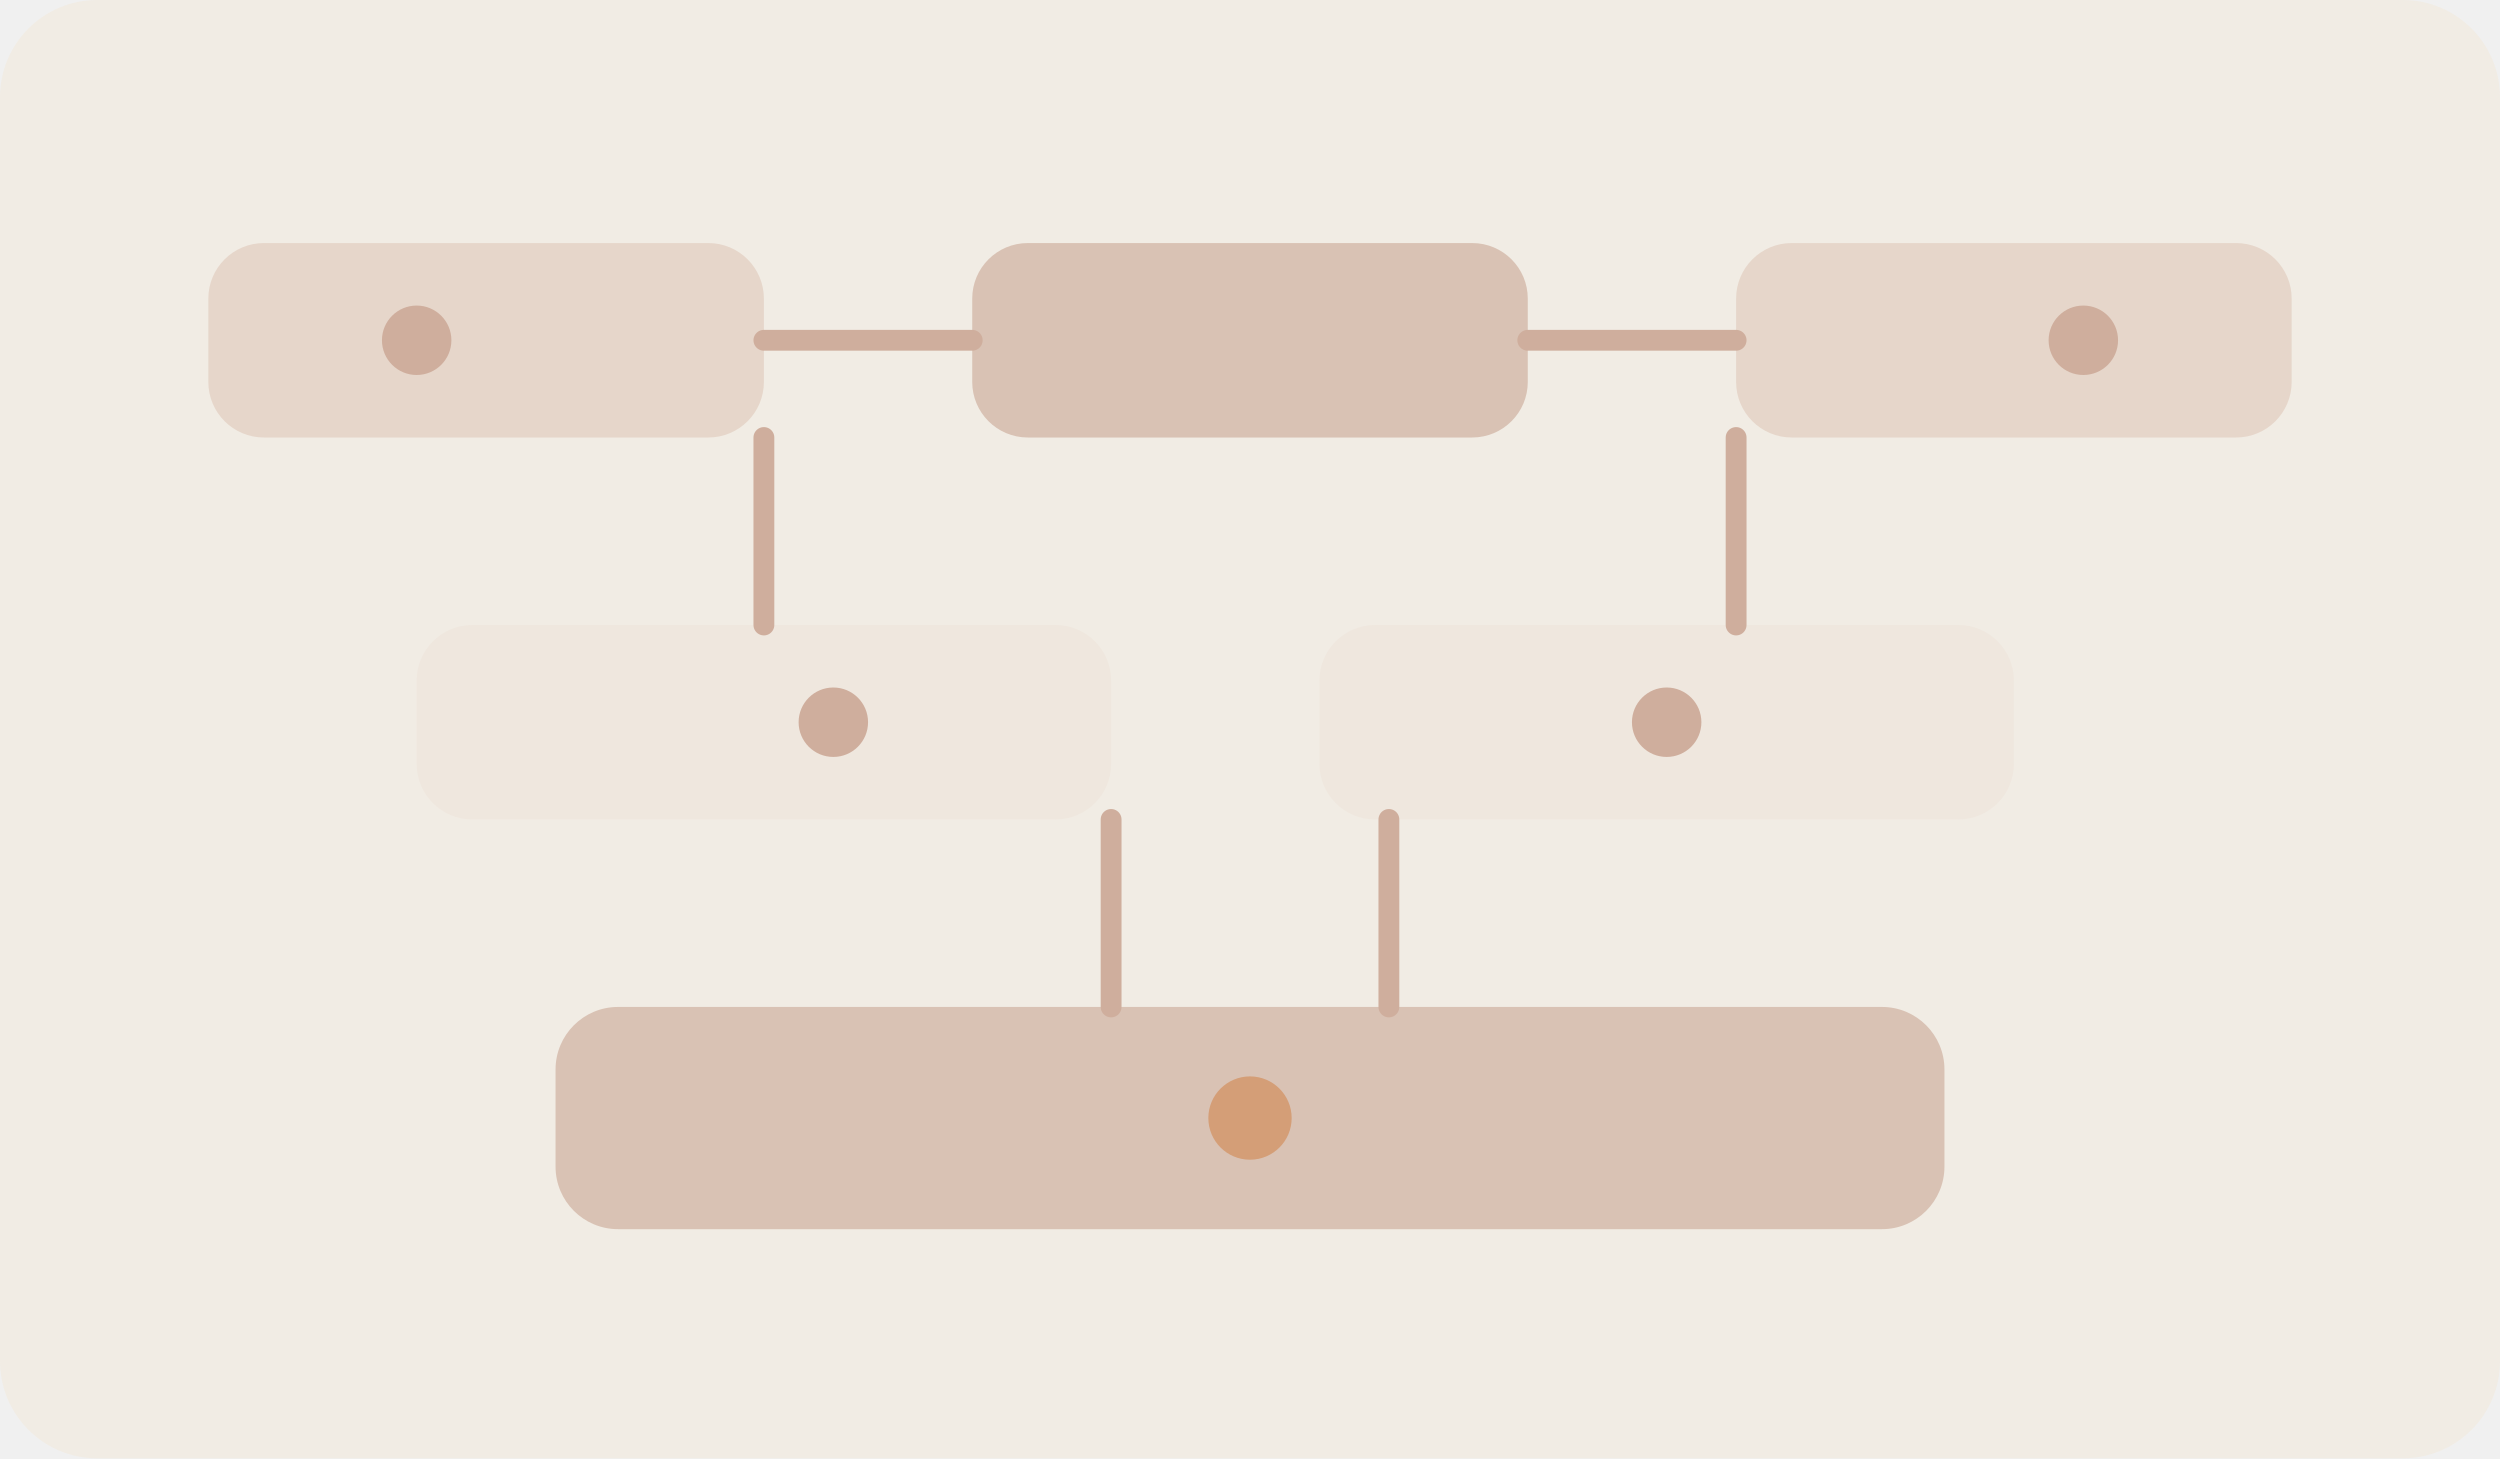
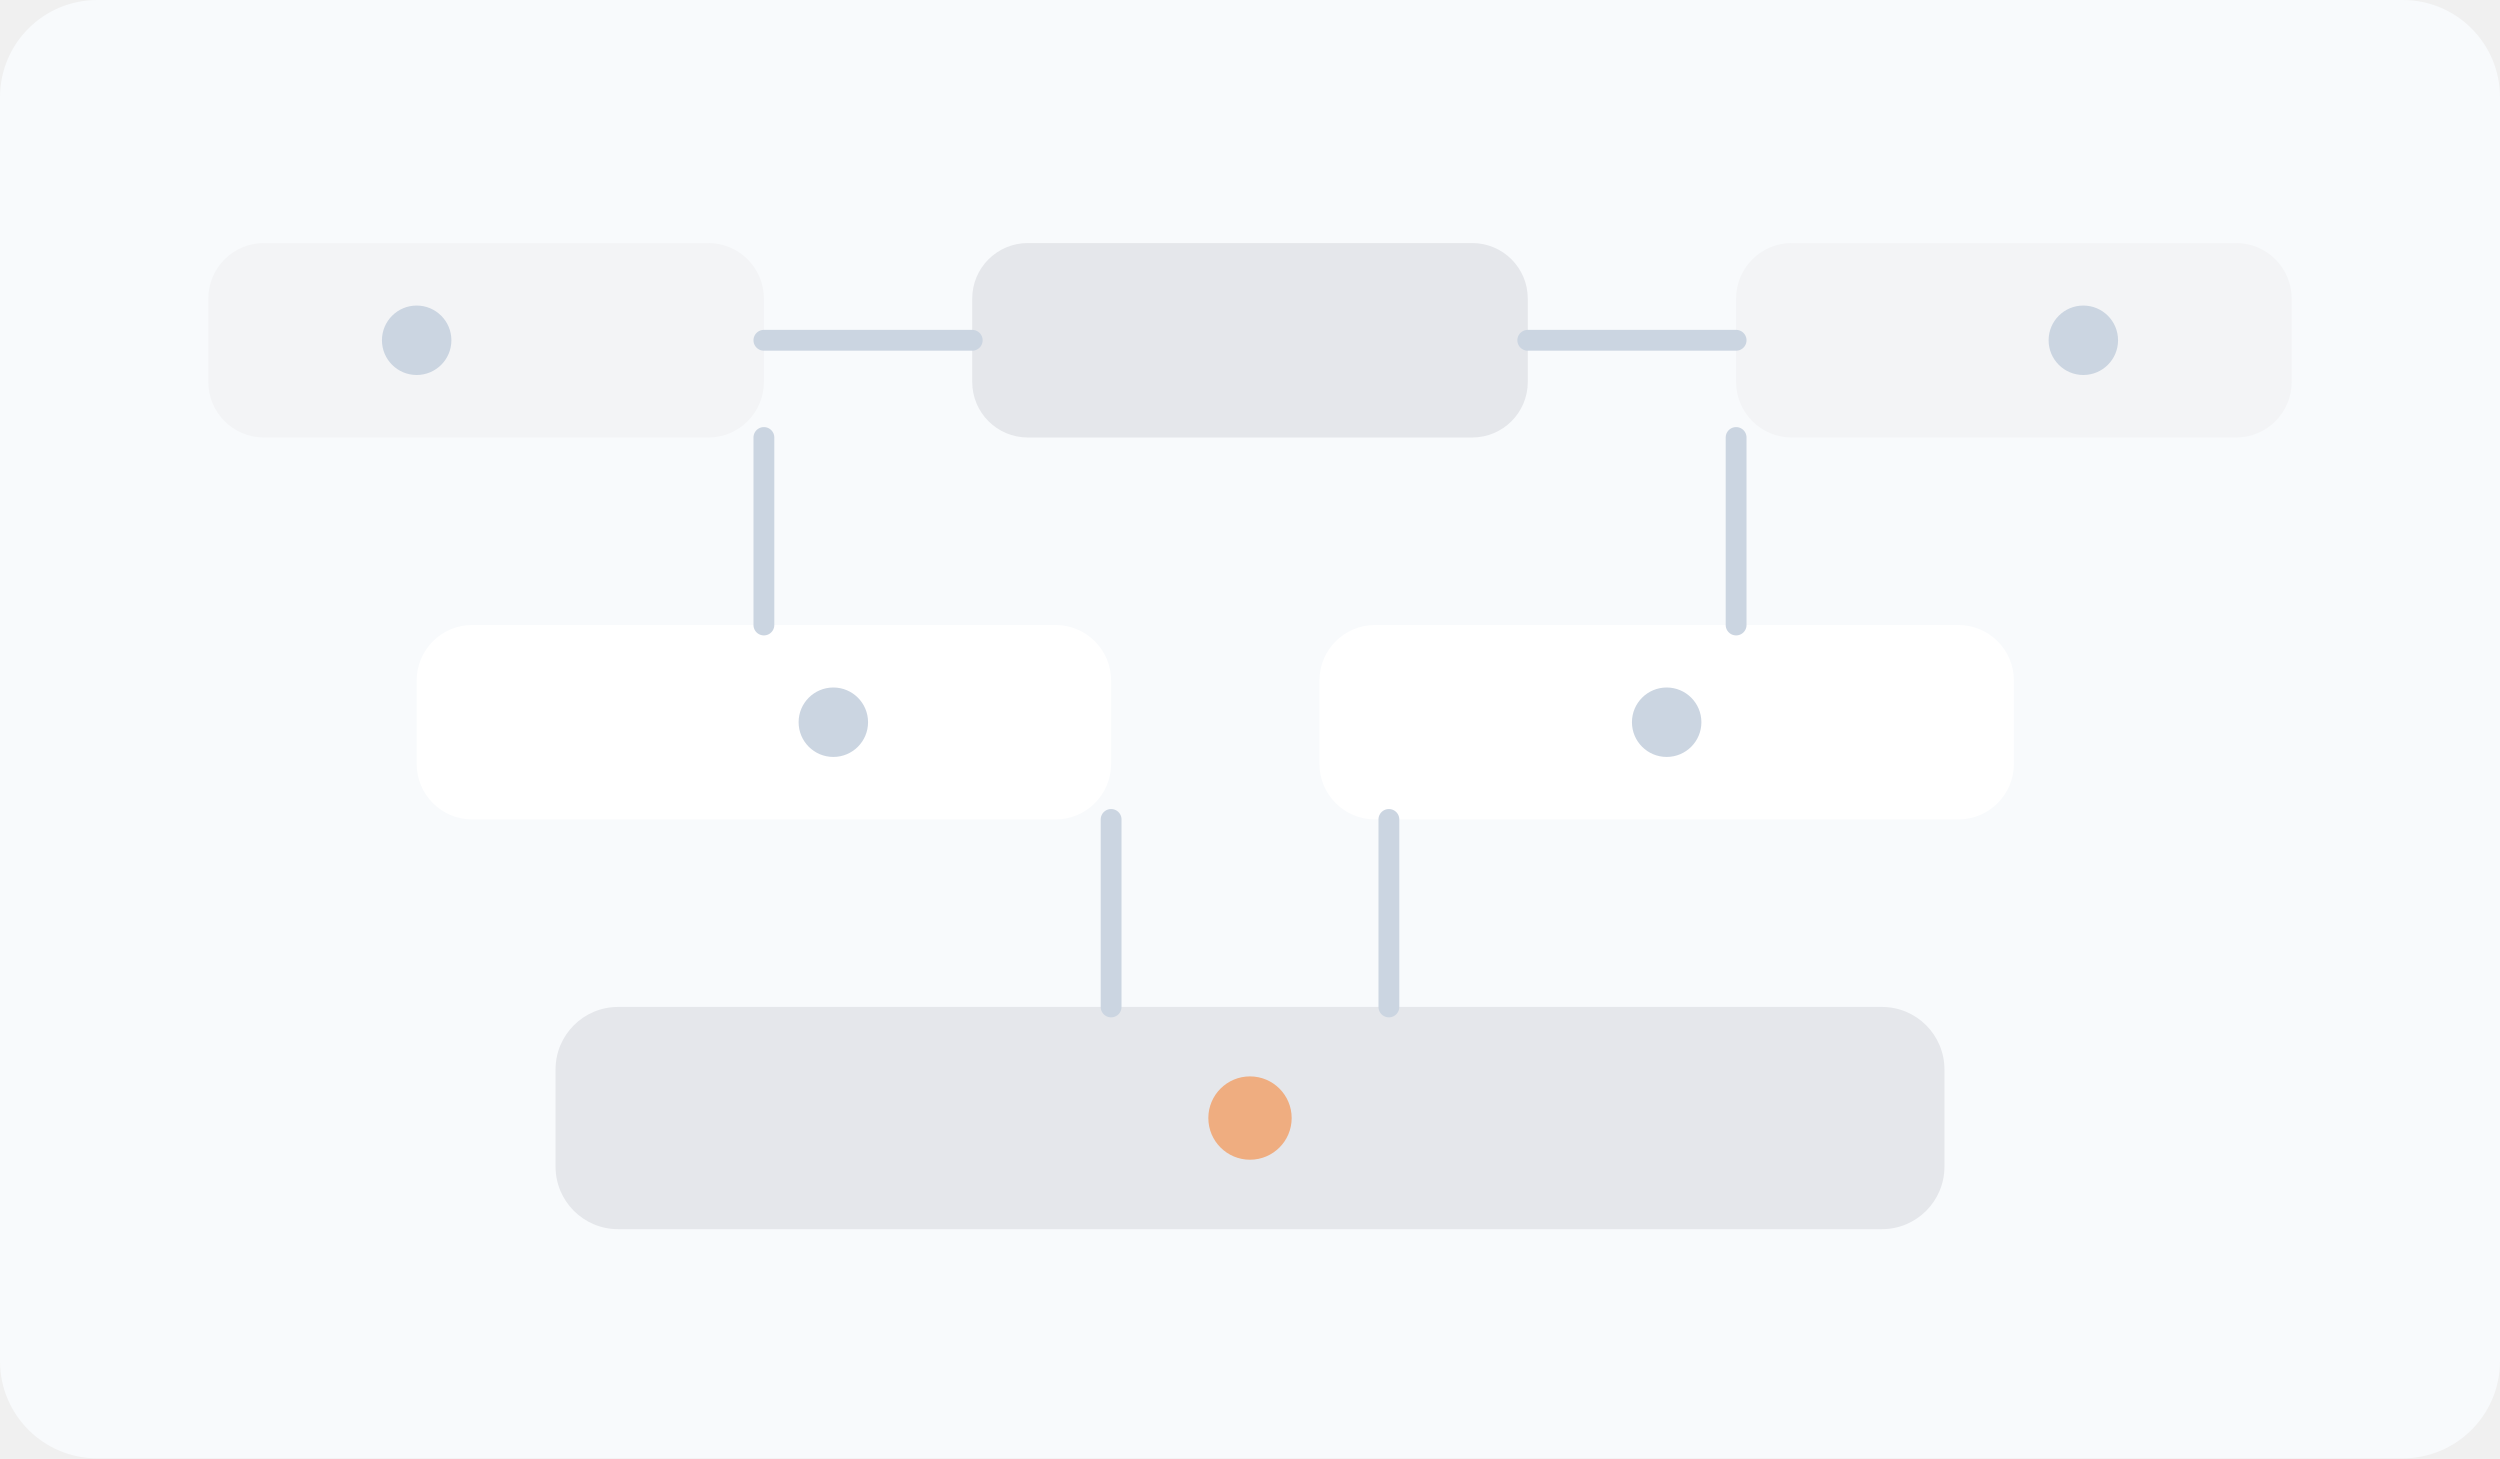
<svg xmlns="http://www.w3.org/2000/svg" width="720" height="420" viewBox="0 0 720 420" fill="none">
-   <rect width="720" height="420" rx="28" fill="#F1ECE4" />
-   <rect x="60" y="70" width="160" height="56" rx="16" fill="#E6D6CA" />
-   <rect x="280" y="70" width="160" height="56" rx="16" fill="#D9C2B4" />
-   <rect x="500" y="70" width="160" height="56" rx="16" fill="#E6D6CA" />
-   <path d="M220 98H280" stroke="#CFAE9D" stroke-width="6" stroke-linecap="round" />
-   <path d="M440 98H500" stroke="#CFAE9D" stroke-width="6" stroke-linecap="round" />
-   <rect x="120" y="180" width="200" height="56" rx="16" fill="#EFE7DE" />
-   <rect x="380" y="180" width="200" height="56" rx="16" fill="#EFE7DE" />
-   <path d="M220 126V180" stroke="#CFAE9D" stroke-width="6" stroke-linecap="round" />
-   <path d="M500 126V180" stroke="#CFAE9D" stroke-width="6" stroke-linecap="round" />
-   <rect x="160" y="290" width="400" height="64" rx="18" fill="#D9C2B4" />
-   <path d="M320 236V290" stroke="#CFAE9D" stroke-width="6" stroke-linecap="round" />
-   <path d="M400 236V290" stroke="#CFAE9D" stroke-width="6" stroke-linecap="round" />
-   <circle cx="120" cy="98" r="10" fill="#CFAE9D" />
-   <circle cx="600" cy="98" r="10" fill="#CFAE9D" />
-   <circle cx="240" cy="208" r="10" fill="#CFAE9D" />
-   <circle cx="480" cy="208" r="10" fill="#CFAE9D" />
-   <circle cx="360" cy="322" r="12" fill="#d07a3a" opacity="0.5" />
+   <rect width="720" height="420" rx="28" fill="#F8FAFC" />
+   <rect x="60" y="70" width="160" height="56" rx="16" fill="#F3F4F6" />
+   <rect x="280" y="70" width="160" height="56" rx="16" fill="#E5E7EB" />
+   <rect x="500" y="70" width="160" height="56" rx="16" fill="#F3F4F6" />
+   <path d="M220 98H280" stroke="#CBD5E1" stroke-width="6" stroke-linecap="round" />
+   <path d="M440 98H500" stroke="#CBD5E1" stroke-width="6" stroke-linecap="round" />
+   <rect x="120" y="180" width="200" height="56" rx="16" fill="#FFFFFF" />
+   <rect x="380" y="180" width="200" height="56" rx="16" fill="#FFFFFF" />
+   <path d="M220 126V180" stroke="#CBD5E1" stroke-width="6" stroke-linecap="round" />
+   <path d="M500 126V180" stroke="#CBD5E1" stroke-width="6" stroke-linecap="round" />
+   <rect x="160" y="290" width="400" height="64" rx="18" fill="#E5E7EB" />
+   <path d="M320 236V290" stroke="#CBD5E1" stroke-width="6" stroke-linecap="round" />
+   <path d="M400 236V290" stroke="#CBD5E1" stroke-width="6" stroke-linecap="round" />
+   <circle cx="120" cy="98" r="10" fill="#CBD5E1" />
+   <circle cx="600" cy="98" r="10" fill="#CBD5E1" />
+   <circle cx="240" cy="208" r="10" fill="#CBD5E1" />
+   <circle cx="480" cy="208" r="10" fill="#CBD5E1" />
+   <circle cx="360" cy="322" r="12" fill="#F97316" opacity="0.5" />
</svg>
